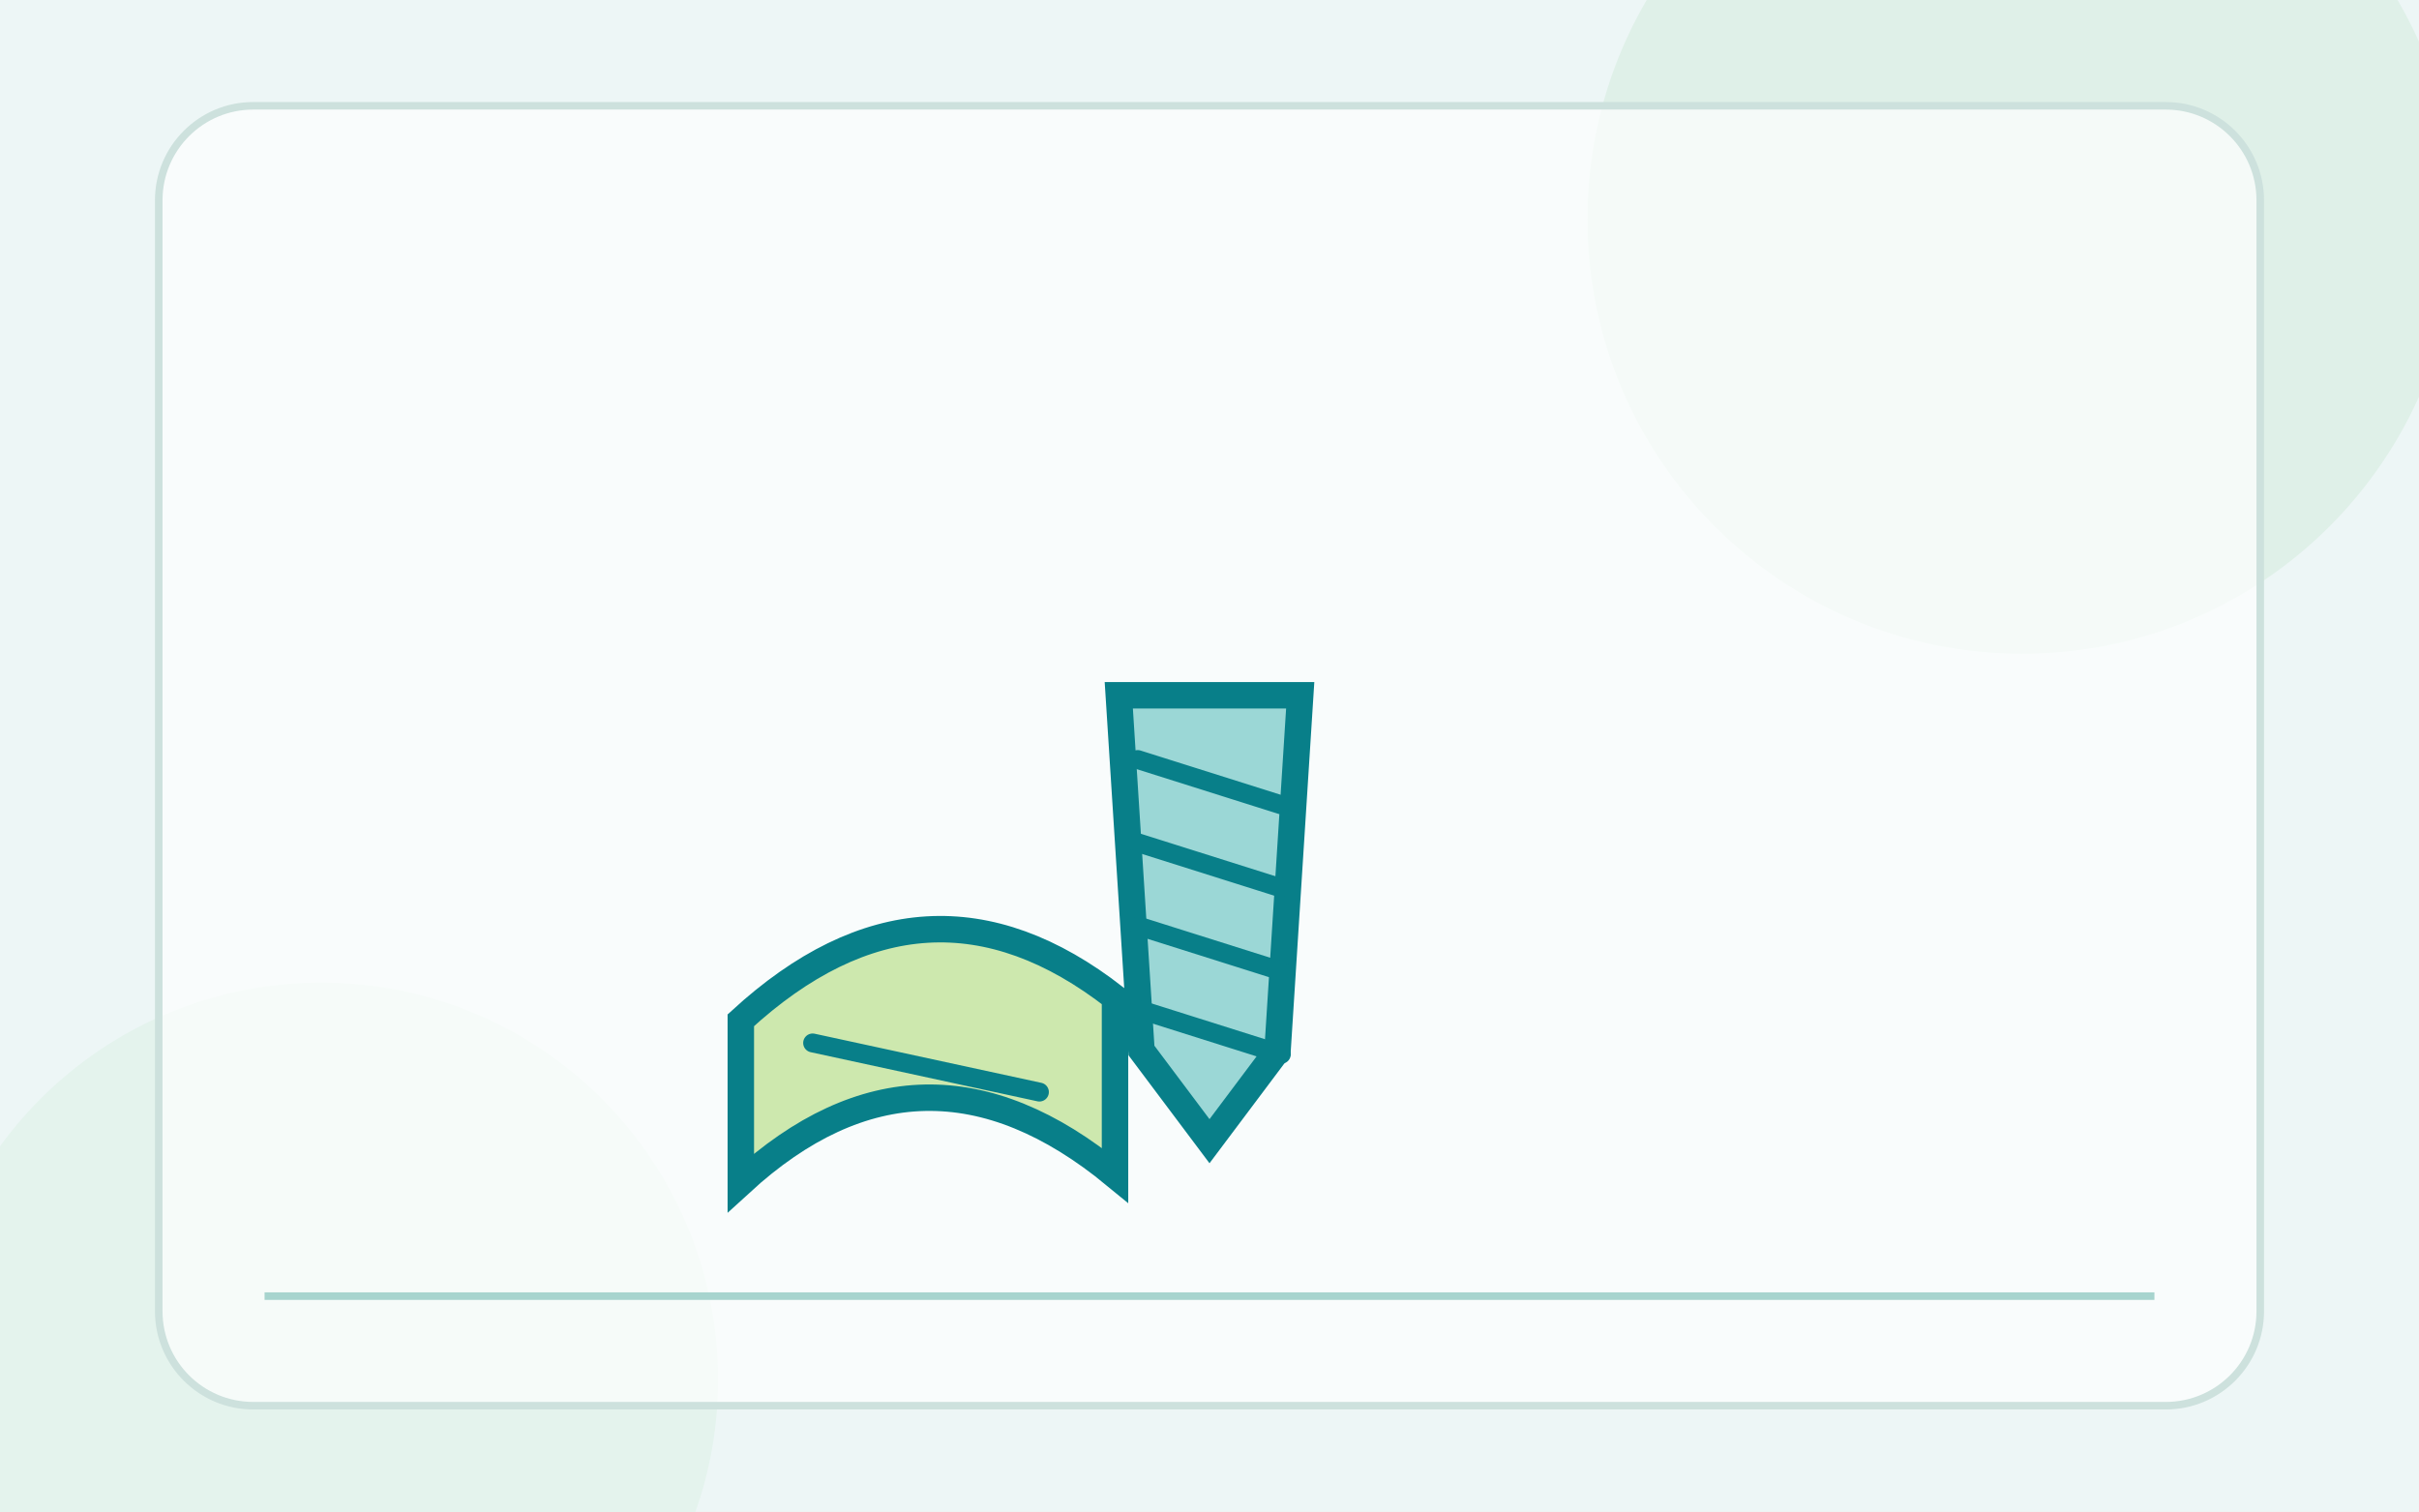
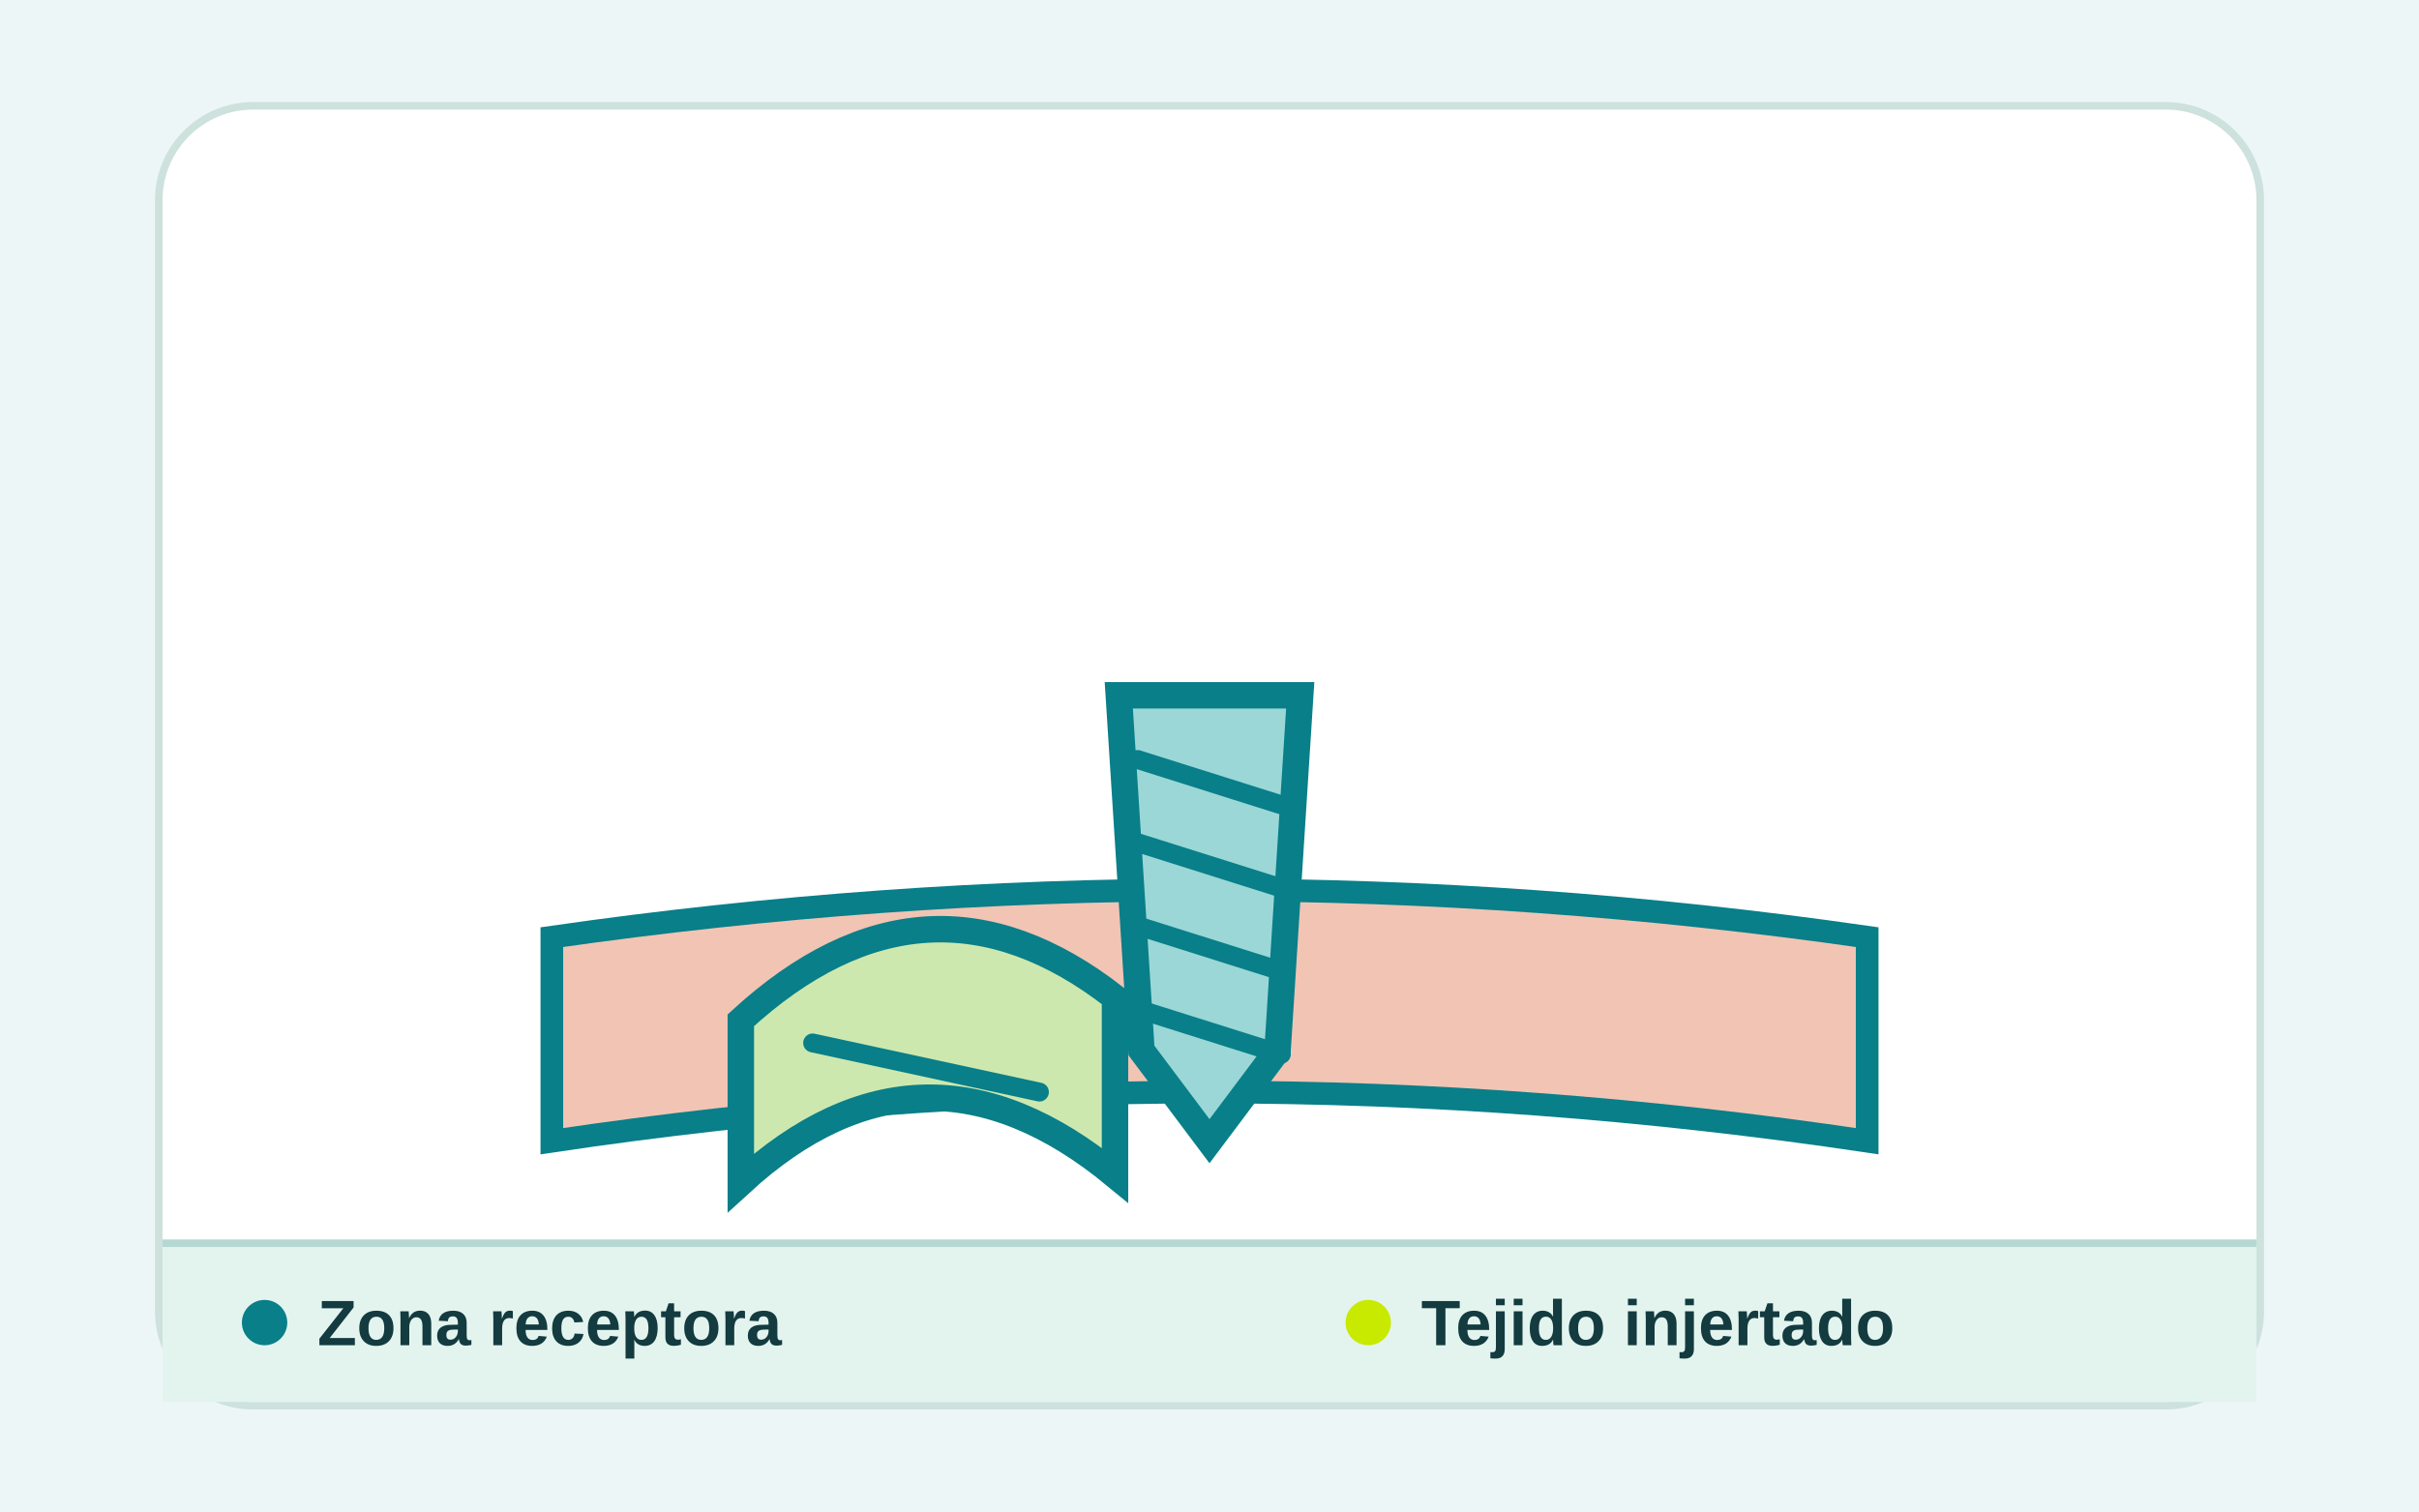
<svg xmlns="http://www.w3.org/2000/svg" viewBox="0 0 640 400" role="img">
  <rect width="640" height="400" fill="#edf6f6" />
-   <circle cx="535" cy="58" r="115" fill="#dff0e8" />
-   <circle cx="85" cy="365" r="105" fill="#e4f3ed" />
-   <rect x="42" y="28" width="556" height="344" rx="25" fill="#ffffff" fill-opacity=".68" stroke="#cde1dd" stroke-width="2" />
+   <rect x="42" y="28" width="556" height="344" rx="25" fill="#ffffff" stroke="#cde1dd" stroke-width="2" />
+   <path d="M146 248 Q320 223 494 248 L494 302 Q320 276 146 302 Z" fill="#f1c4b4" stroke="#087f89" stroke-width="6" />
  <path d="M296 184 H344 L338 278 L320 302 L302 278 Z" fill="#9bd7d6" stroke="#087f89" stroke-width="7" />
  <path d="M301 201 L339 213" fill="none" stroke="#087f89" stroke-width="5" stroke-linecap="round" stroke-linejoin="round" />
  <path d="M301 223 L339 235" fill="none" stroke="#087f89" stroke-width="5" stroke-linecap="round" stroke-linejoin="round" />
  <path d="M301 245 L339 257" fill="none" stroke="#087f89" stroke-width="5" stroke-linecap="round" stroke-linejoin="round" />
  <path d="M301 267 L339 279" fill="none" stroke="#087f89" stroke-width="5" stroke-linecap="round" stroke-linejoin="round" />
  <path d="M196 270 Q245 225 295 264 L295 311 Q244 269 196 313 Z" fill="#cde8ae" stroke="#087f89" stroke-width="7" />
  <path d="M215 276 L275 289" fill="none" stroke="#087f89" stroke-width="5" stroke-linecap="round" stroke-linejoin="round" />
-   <path d="M70 343 H570" stroke="#a7d4ce" stroke-width="2" />
+   <rect x="43" y="329" width="554" height="42" rx="0" fill="#e3f4ef" />
+   <path d="M43 329 H597" stroke="#b6d8d3" stroke-width="2" />
+   <circle cx="70" cy="350" r="6" fill="#087f89" />
+   <text x="84" y="356" font-family="Arial, sans-serif" font-size="17" font-weight="700" fill="#133b40">Zona receptora</text>
+   <circle cx="362" cy="350" r="6" fill="#c8e900" />
+   <text x="376" y="356" font-family="Arial, sans-serif" font-size="17" font-weight="700" fill="#133b40">Tejido injertado</text>
</svg>
